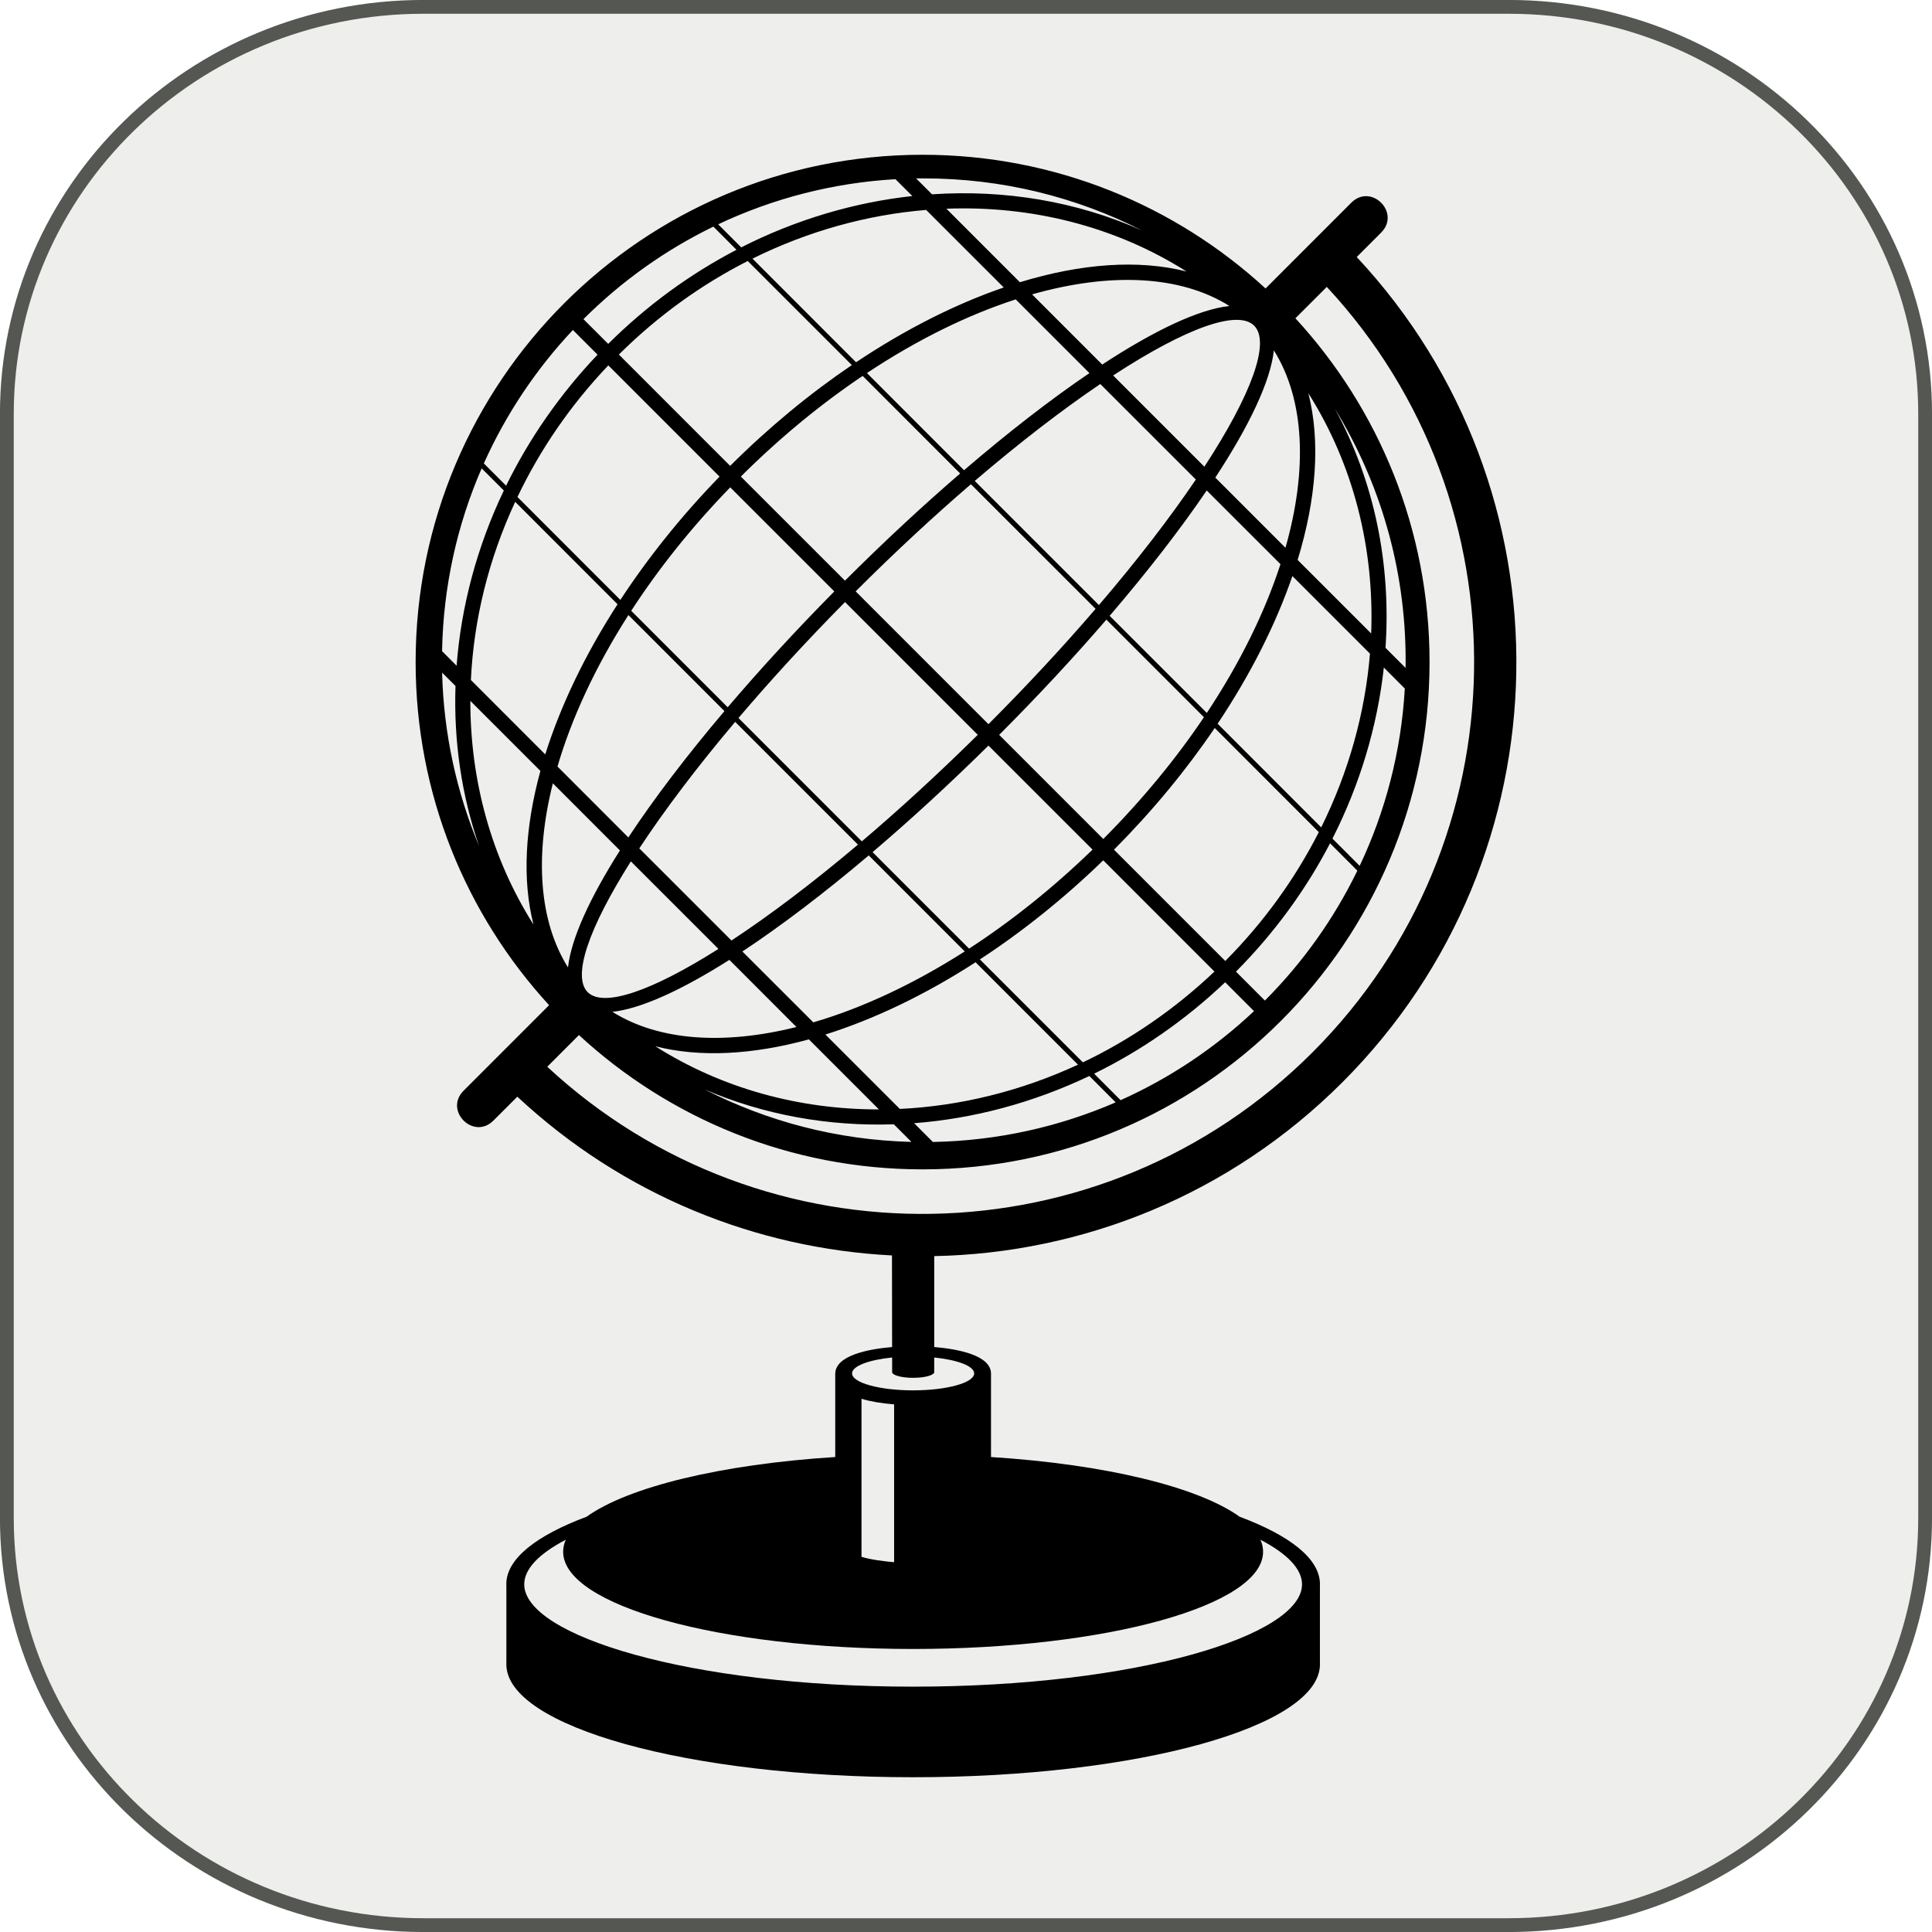
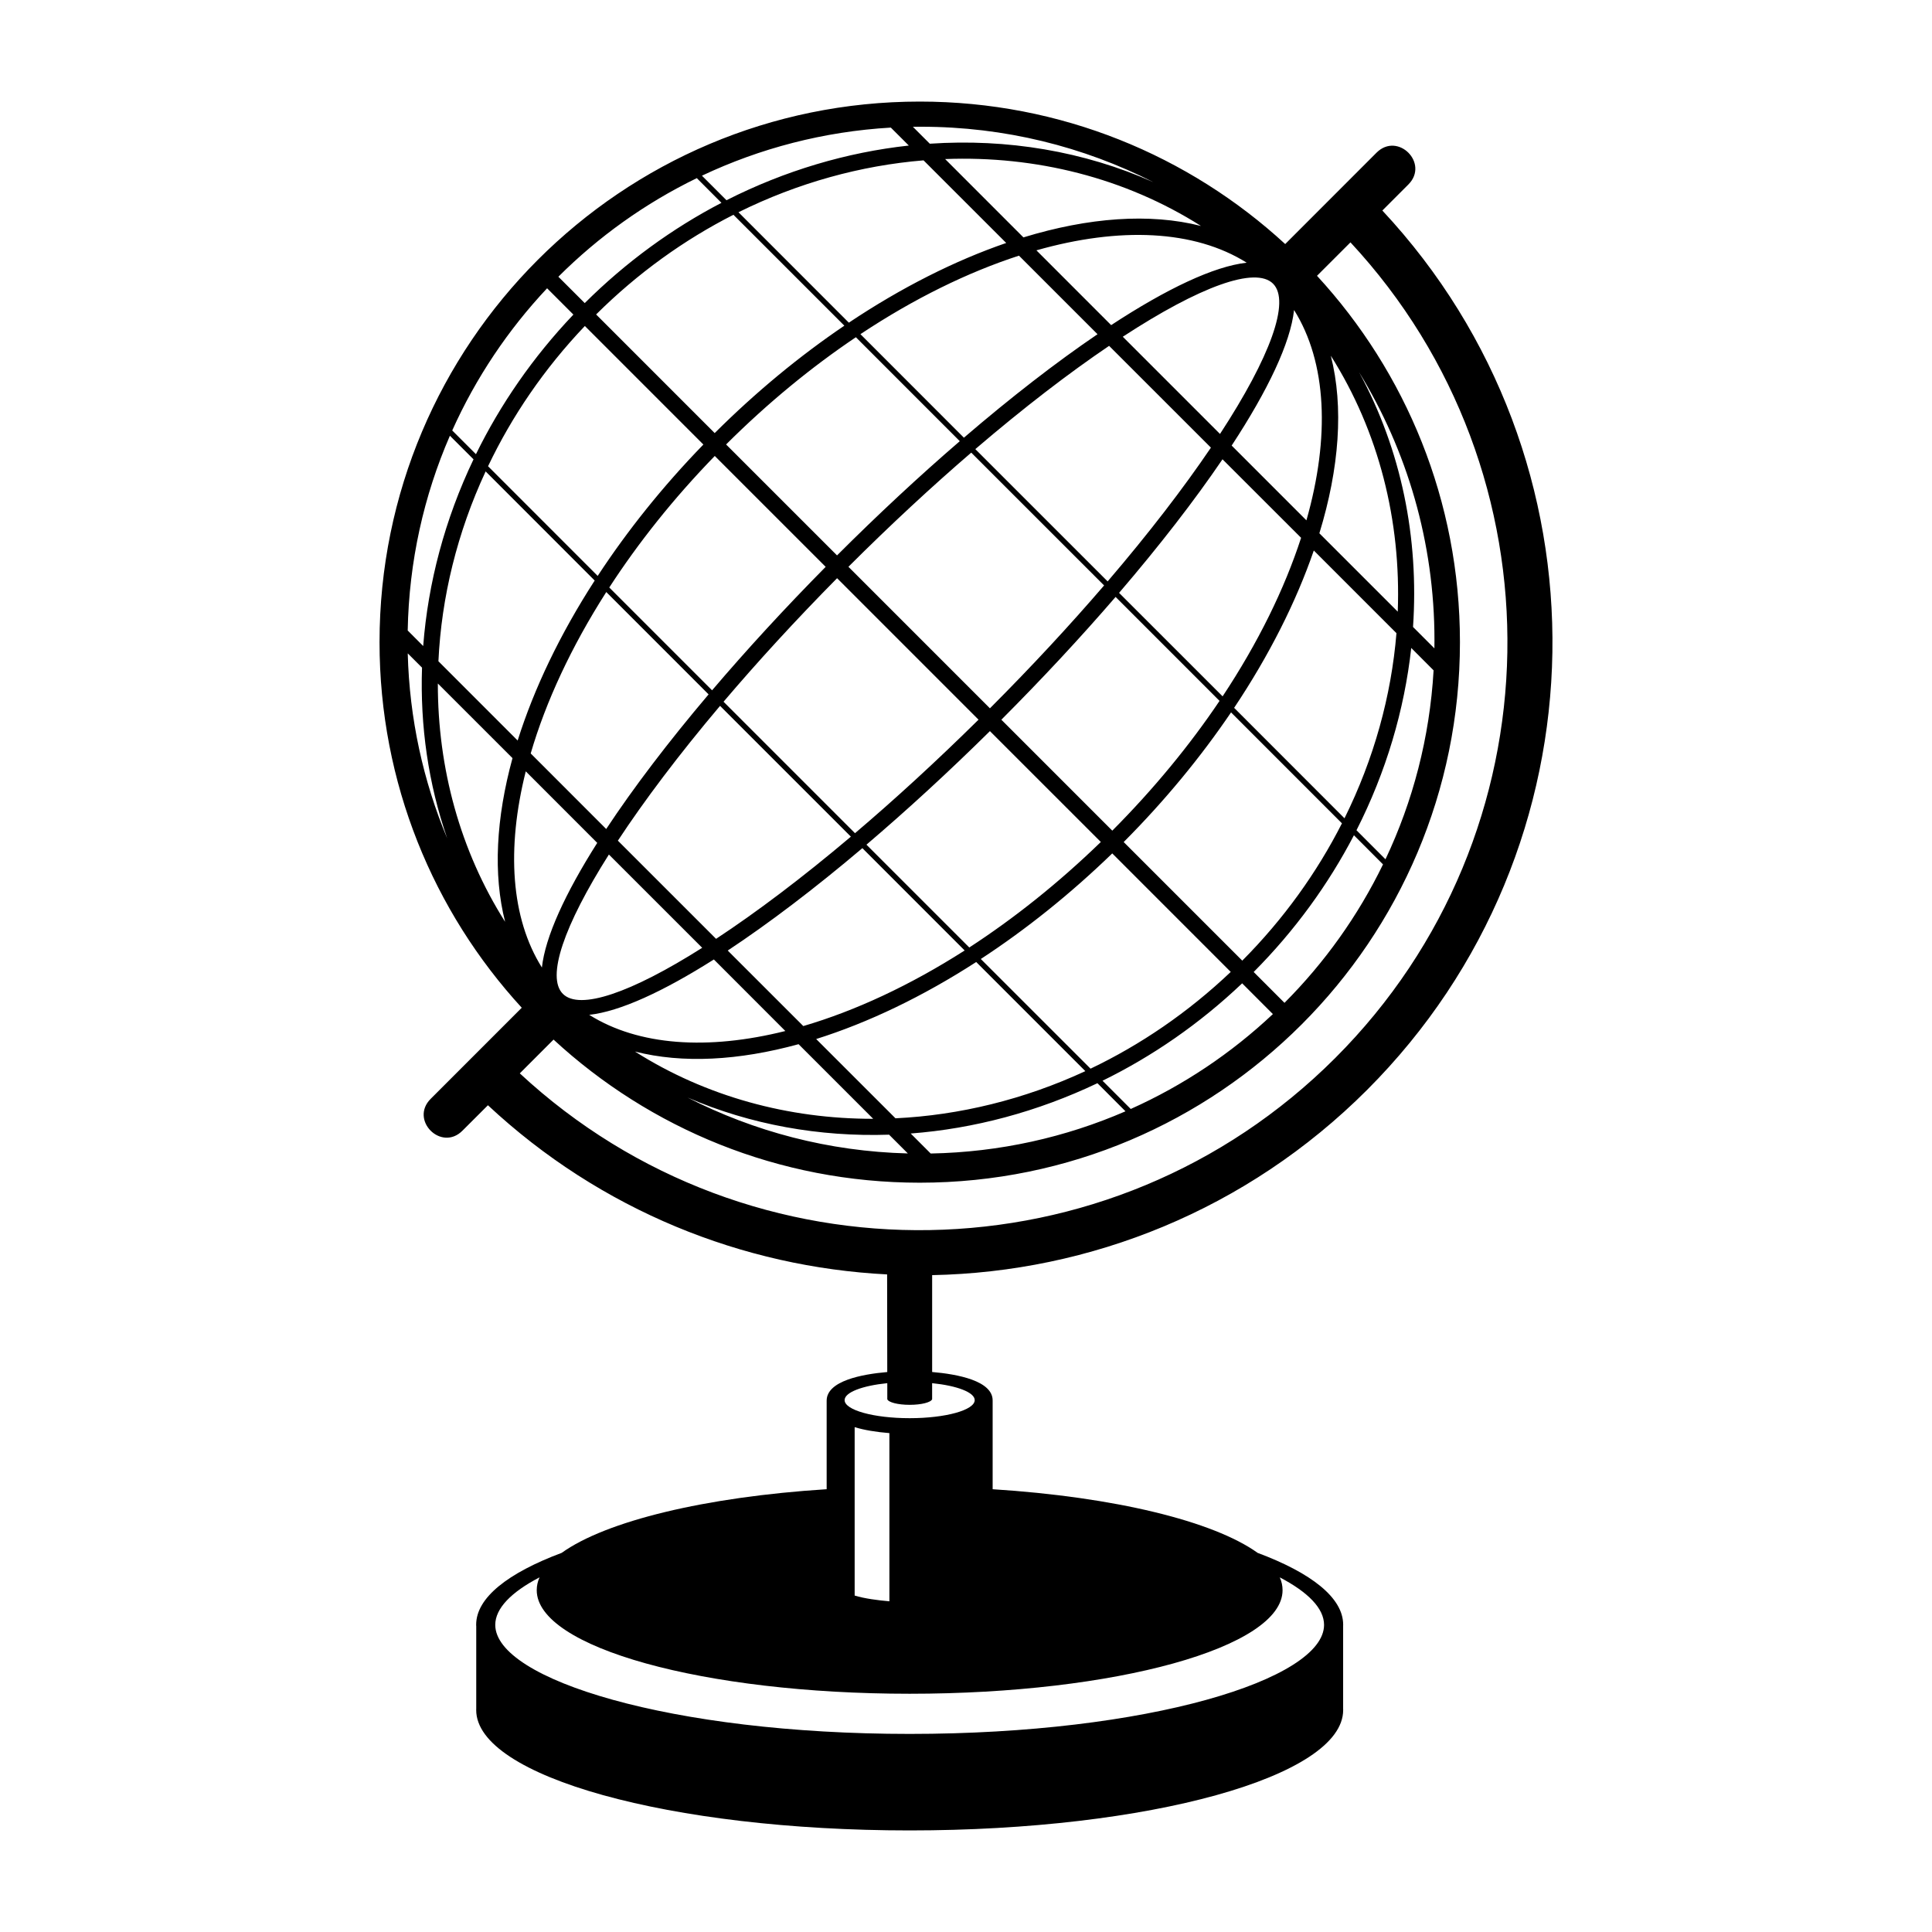
- <svg xmlns="http://www.w3.org/2000/svg" version="1.1" id="Layer_1" x="0px" y="0px" width="140" height="140" viewBox="0 0 140 140" enable-background="new 0 0 100 100" xml:space="preserve">
+ <svg xmlns="http://www.w3.org/2000/svg" version="1.1" id="Layer_1" x="0px" y="0px" width="48" height="48" viewBox="0 0 48 48" enable-background="new 0 0 100 100" xml:space="preserve">
  <defs id="defs9" />
-   <rect style="fill:#eeeeec;fill-opacity:1;stroke:#555753;stroke-width:1;stroke-opacity:1;stroke-miterlimit:4;stroke-dasharray:none" id="rect3934" width="139.005" height="139.005" x="0.497" y="0.497" rx="30.18" ry="29.488" />
-   <g id="g3-9" transform="matrix(1.190073,0,0,1.190073,8.242932,10.49636)">
+   <g id="g3-9" transform="matrix(0.4347817,0,0,0.4347817,1.437644,2.260913)">
    <path d="m 38.892,6.928 6.307,6.31 c 3.003,-2.006 6.057,-3.545 8.992,-4.554 L 49.468,3.963 C 45.884,4.257 42.285,5.248 38.892,6.928 l 0,0 z m 6.969,6.967 5.913,5.916 c 2.684,-2.303 5.273,-4.31 7.635,-5.913 L 54.92,9.409 c -2.92,0.948 -5.999,2.454 -9.059,4.486 l 0,0 z m 6.565,6.569 7.561,7.559 c 2.362,-2.759 4.348,-5.349 5.902,-7.644 l -5.818,-5.816 c -2.296,1.554 -4.886,3.54 -7.645,5.901 l 0,0 z m 8.215,8.214 5.916,5.913 c 2.029,-3.062 3.536,-6.14 4.485,-9.059 l -4.491,-4.487 c -1.602,2.359 -3.61,4.949 -5.91,7.633 l 0,0 z m 6.574,6.57 6.307,6.311 c 1.682,-3.393 2.674,-6.992 2.969,-10.578 l -4.723,-4.724 c -1.011,2.936 -2.549,5.99 -4.553,8.991 l 0,0 z m 6.161,6.599 -6.337,-6.339 c -1.723,2.543 -3.781,5.046 -6.135,7.409 l 6.777,6.777 c 2.369,-2.383 4.27,-5.042 5.695,-7.847 l 0,0 z m -6.994,-6.996 -5.94,-5.941 c -1.987,2.304 -4.188,4.671 -6.528,7.016 l 6.339,6.34 c 2.382,-2.393 4.433,-4.895 6.129,-7.415 l 0,0 z m -6.597,-6.597 -7.592,-7.59 c -2.253,1.938 -4.615,4.125 -7.018,6.524 l 8.086,8.087 c 2.399,-2.403 4.587,-4.768 6.524,-7.021 l 0,0 z M 51.539,20.01 45.601,14.07 c -2.521,1.695 -5.025,3.744 -7.417,6.128 l 6.34,6.339 c 2.345,-2.343 4.71,-4.541 7.015,-6.527 l 0,0 z m -6.597,-6.6 -6.338,-6.337 c -2.805,1.426 -5.462,3.325 -7.847,5.696 l 6.776,6.778 c 2.363,-2.356 4.865,-4.413 7.409,-6.137 l 0,0 z m -20.36,8.032 6.265,6.267 c 1.685,-2.569 3.707,-5.105 6.04,-7.507 l -6.773,-6.774 c -2.328,2.447 -4.171,5.159 -5.532,8.014 l 0,0 z m 6.927,6.929 5.875,5.875 c 1.966,-2.309 4.153,-4.689 6.491,-7.055 l -6.337,-6.336 c -2.36,2.429 -4.376,4.969 -6.029,7.516 l 0,0 z m 6.53,6.528 7.512,7.512 c 2.258,-1.918 4.633,-4.093 7.059,-6.487 L 44.527,27.84 c -2.396,2.425 -4.569,4.801 -6.488,7.059 l 0,0 z m 8.166,8.168 5.876,5.875 c 2.546,-1.655 5.085,-3.671 7.517,-6.029 l -6.337,-6.335 c -2.365,2.336 -4.747,4.523 -7.056,6.489 l 0,0 z m 6.535,6.533 6.27,6.267 c 2.852,-1.361 5.566,-3.207 8.012,-5.529 l -6.771,-6.772 c -2.403,2.327 -4.94,4.353 -7.511,6.034 l 0,0 z m 5.973,6.408 -6.236,-6.236 c -3.066,1.98 -6.173,3.466 -9.145,4.401 l 4.532,4.53 c 3.658,-0.176 7.353,-1.075 10.849,-2.695 l 0,0 z m -6.896,-6.895 -5.845,-5.847 c -2.718,2.302 -5.335,4.29 -7.694,5.851 l 4.318,4.315 c 2.954,-0.864 6.089,-2.319 9.221,-4.319 l 0,0 z m -6.502,-6.504 -7.476,-7.474 c -2.362,2.797 -4.329,5.411 -5.838,7.703 l 5.611,5.61 c 2.291,-1.507 4.906,-3.475 7.703,-5.839 l 0,0 z m -8.13,-8.13 -5.847,-5.848 c -2.001,3.132 -3.456,6.269 -4.319,9.223 l 4.315,4.318 c 1.558,-2.36 3.548,-4.974 5.851,-7.693 l 0,0 z m -6.509,-6.505 -6.232,-6.236 c -1.625,3.494 -2.527,7.188 -2.698,10.848 l 4.528,4.53 c 0.935,-2.97 2.422,-6.077 4.402,-9.142 l 0,0 z M 72.74,15.127 c 0.746,2.927 0.486,6.427 -0.654,10.147 l 4.479,4.478 C 76.76,24.569 75.49,19.471 72.74,15.127 l 0,0 z M 55.175,8.365 C 58.897,7.226 62.395,6.966 65.322,7.712 60.978,4.96 55.881,3.691 50.701,3.889 l 4.474,4.476 0,0 z m 15.465,4.15 c -0.205,1.877 -1.489,4.579 -3.566,7.746 l 4.272,4.273 c 1.353,-4.757 1.17,-9.025 -0.706,-12.019 l 0,0 z M 60.188,13.378 C 63.355,11.303 66.06,10.017 67.933,9.811 64.941,7.934 60.671,7.753 55.917,9.105 l 4.271,4.273 0,0 z m 6.22,6.219 c 2.872,-4.397 4.034,-7.585 3.031,-8.587 -1.003,-1.003 -4.188,0.159 -8.586,3.032 l 5.555,5.555 0,0 z M 25.979,38.122 21.713,33.857 c -0.006,4.833 1.271,9.555 3.844,13.618 -0.693,-2.718 -0.516,-5.93 0.422,-9.353 l 0,0 z m 4.842,4.842 -4.084,-4.087 c -1.111,4.432 -0.849,8.387 0.922,11.21 0.192,-1.752 1.325,-4.224 3.162,-7.123 l 0,0 z m 5.998,5.996 -5.332,-5.33 c -2.578,4.075 -3.582,7.01 -2.63,7.961 0.953,0.956 3.889,-0.05 7.962,-2.631 l 0,0 z m 4.751,4.755 -4.084,-4.088 c -2.9,1.836 -5.372,2.972 -7.123,3.164 2.823,1.769 6.777,2.031 11.207,0.924 l 0,0 z m 5.02,5.017 -4.264,-4.264 c -3.422,0.938 -6.631,1.115 -9.349,0.42 4.06,2.576 8.785,3.852 13.613,3.844 l 0,0 z M 22.402,19.699 c -1.486,3.419 -2.338,7.179 -2.411,11.13 l 0.885,0.887 c 0.277,-3.614 1.239,-7.242 2.876,-10.669 l -1.35,-1.348 0,0 z m 5.554,-8.426 c -2.229,2.372 -4.071,5.114 -5.421,8.125 l 1.356,1.356 c 1.393,-2.842 3.252,-5.542 5.568,-7.978 l -1.503,-1.503 0,0 z m 8.555,-6.294 c -2.95,1.434 -5.617,3.344 -7.911,5.634 l 1.507,1.506 C 32.481,9.757 35.126,7.845 37.919,6.39 l -1.408,-1.411 0,0 z M 47.598,2.091 C 43.755,2.314 40.111,3.277 36.804,4.839 l 1.403,1.403 C 41.541,4.55 45.082,3.504 48.626,3.117 l -1.028,-1.026 0,0 z M 62.6,5.209 C 58.614,3.184 54.104,2.042 49.327,2.042 c -0.158,0 -0.313,0.001 -0.469,0.003 l 0.967,0.967 C 54.238,2.713 58.627,3.439 62.6,5.209 l 0,0 z m 16.059,26.64 c 0.004,-0.155 0.004,-0.312 0.004,-0.47 0,-5.609 -1.577,-10.854 -4.308,-15.311 2.416,4.434 3.427,9.479 3.083,14.559 l 1.221,1.222 0,0 z m -2.795,12.053 c 1.565,-3.307 2.527,-6.952 2.749,-10.796 l -1.277,-1.28 C 76.944,35.37 75.9,38.909 74.207,42.243 l 1.657,1.659 0,0 z m -5.771,8.203 c 2.289,-2.295 4.2,-4.965 5.63,-7.911 l -1.662,-1.665 c -1.455,2.795 -3.367,5.438 -5.729,7.814 l 1.761,1.762 0,0 z m -8.786,6.065 c 3.014,-1.35 5.754,-3.191 8.123,-5.422 L 67.674,50.99 c -2.435,2.314 -5.136,4.174 -7.979,5.566 l 1.612,1.614 0,0 z m -11.431,2.545 c 3.951,-0.074 7.708,-0.927 11.131,-2.412 l -1.603,-1.606 c -3.43,1.634 -7.055,2.599 -10.67,2.875 l 1.142,1.143 0,0 z M 35.98,57.516 c 3.795,1.941 8.063,3.08 12.59,3.195 L 47.498,59.639 C 43.519,59.772 39.584,59.07 35.98,57.516 l 0,0 z M 19.993,32.136 c 0.096,3.737 0.888,7.301 2.254,10.566 -1.076,-3.11 -1.551,-6.414 -1.438,-9.752 l -0.816,-0.814 0,0 z m 24.964,42.671 c 0,0.57 1.664,1.032 3.717,1.032 2.054,0 3.717,-0.462 3.717,-1.032 0,-0.445 -1.012,-0.824 -2.433,-0.969 v 0.918 c -0.069,0.18 -0.616,0.32 -1.284,0.32 -0.669,0 -1.216,-0.142 -1.278,-0.32 v -0.918 c -1.423,0.144 -2.439,0.523 -2.439,0.969 l 0,0 z m 2.559,11.496 v -9.611 c -0.772,-0.061 -1.456,-0.178 -1.985,-0.34 v 9.623 c 0.553,0.17 1.329,0.272 1.985,0.328 l 0,0 z M 27.524,84.935 c -1.63,0.85 -2.53,1.78 -2.53,2.716 0,3.113 10.041,6.23 23.68,6.23 13.639,0 23.68,-3.117 23.68,-6.23 0,-0.936 -0.902,-1.866 -2.531,-2.716 0.109,0.239 0.16,0.485 0.16,0.734 0,3.269 -9.537,5.917 -21.309,5.917 -11.772,0 -21.31,-2.648 -21.31,-5.917 0,-0.249 0.052,-0.495 0.16,-0.734 l 0,0 z m 0.801,-30.73 -1.929,1.93 C 39.572,68.368 60.172,68.076 72.993,55.257 85.816,42.433 86.106,21.822 73.863,8.649 l -1.912,1.911 c 5.07,5.505 8.168,12.855 8.168,20.934 0,17.06 -13.821,30.889 -30.871,30.889 -8.073,0 -15.422,-3.1 -20.923,-8.178 l 0,0 z m -4.42,33.506 -0.002,-0.071 c 0,-1.54 1.817,-2.958 4.888,-4.106 2.528,-1.814 8.189,-3.195 15.14,-3.636 V 74.84 c 0,-1.134 2.02,-1.514 3.463,-1.638 L 47.386,67.624 C 39.148,67.202 31.028,63.98 24.575,57.957 L 23.12,59.41 c -1.21,1.215 -3.03,-0.605 -1.817,-1.818 l 5.205,-5.207 C 21.46,46.884 18.381,39.551 18.381,31.495 18.381,14.434 32.2,0.604 49.251,0.604 c 8.052,0 15.387,3.084 20.883,8.142 l 5.217,-5.22 c 1.214,-1.215 3.031,0.604 1.82,1.817 L 75.685,6.83 C 88.93,21.011 88.641,43.249 74.813,57.08 67.935,63.957 58.975,67.487 49.959,67.665 V 73.2 c 1.442,0.124 3.457,0.5 3.457,1.624 v 5.075 c 6.951,0.44 12.612,1.821 15.143,3.637 3.071,1.147 4.887,2.565 4.887,4.104 l -0.002,0.075 v 4.717 l 0.002,0.085 c 0,3.8 -11.089,6.879 -24.77,6.879 -13.68,0 -24.771,-3.079 -24.771,-6.879 l 0.002,-0.073 v -4.733 h -0.002 z" id="path5-8" />
  </g>
</svg>
